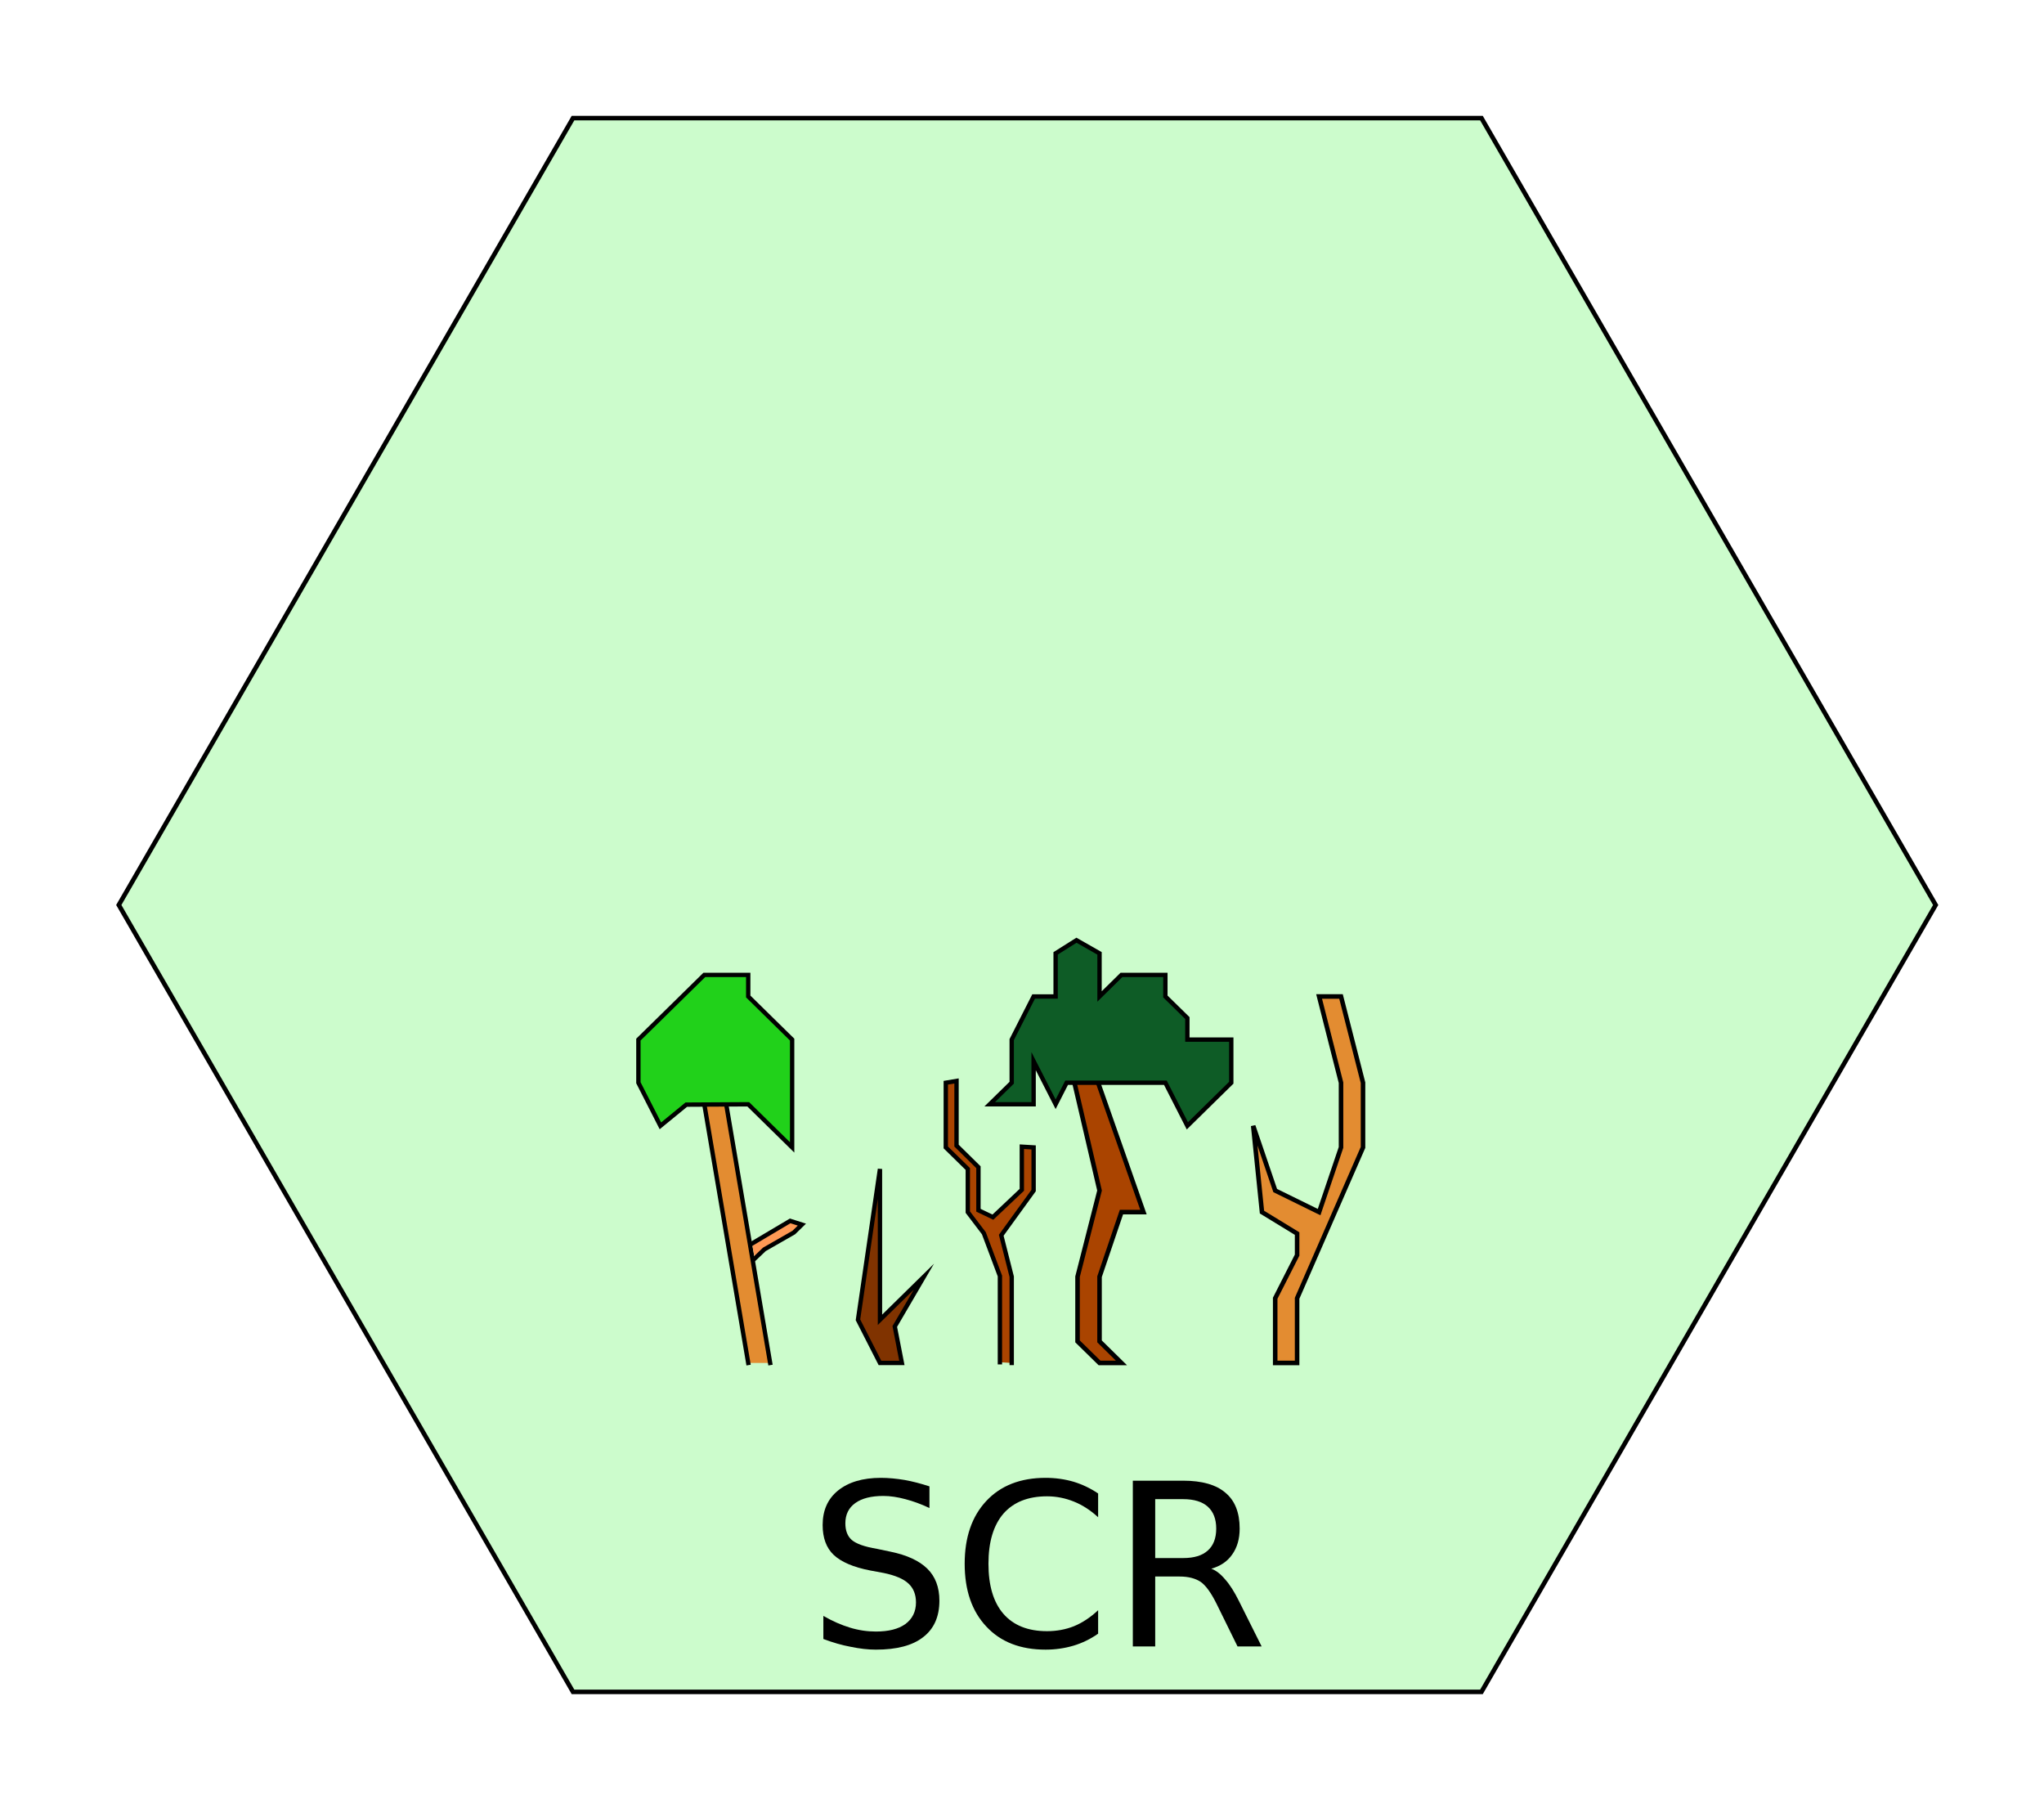
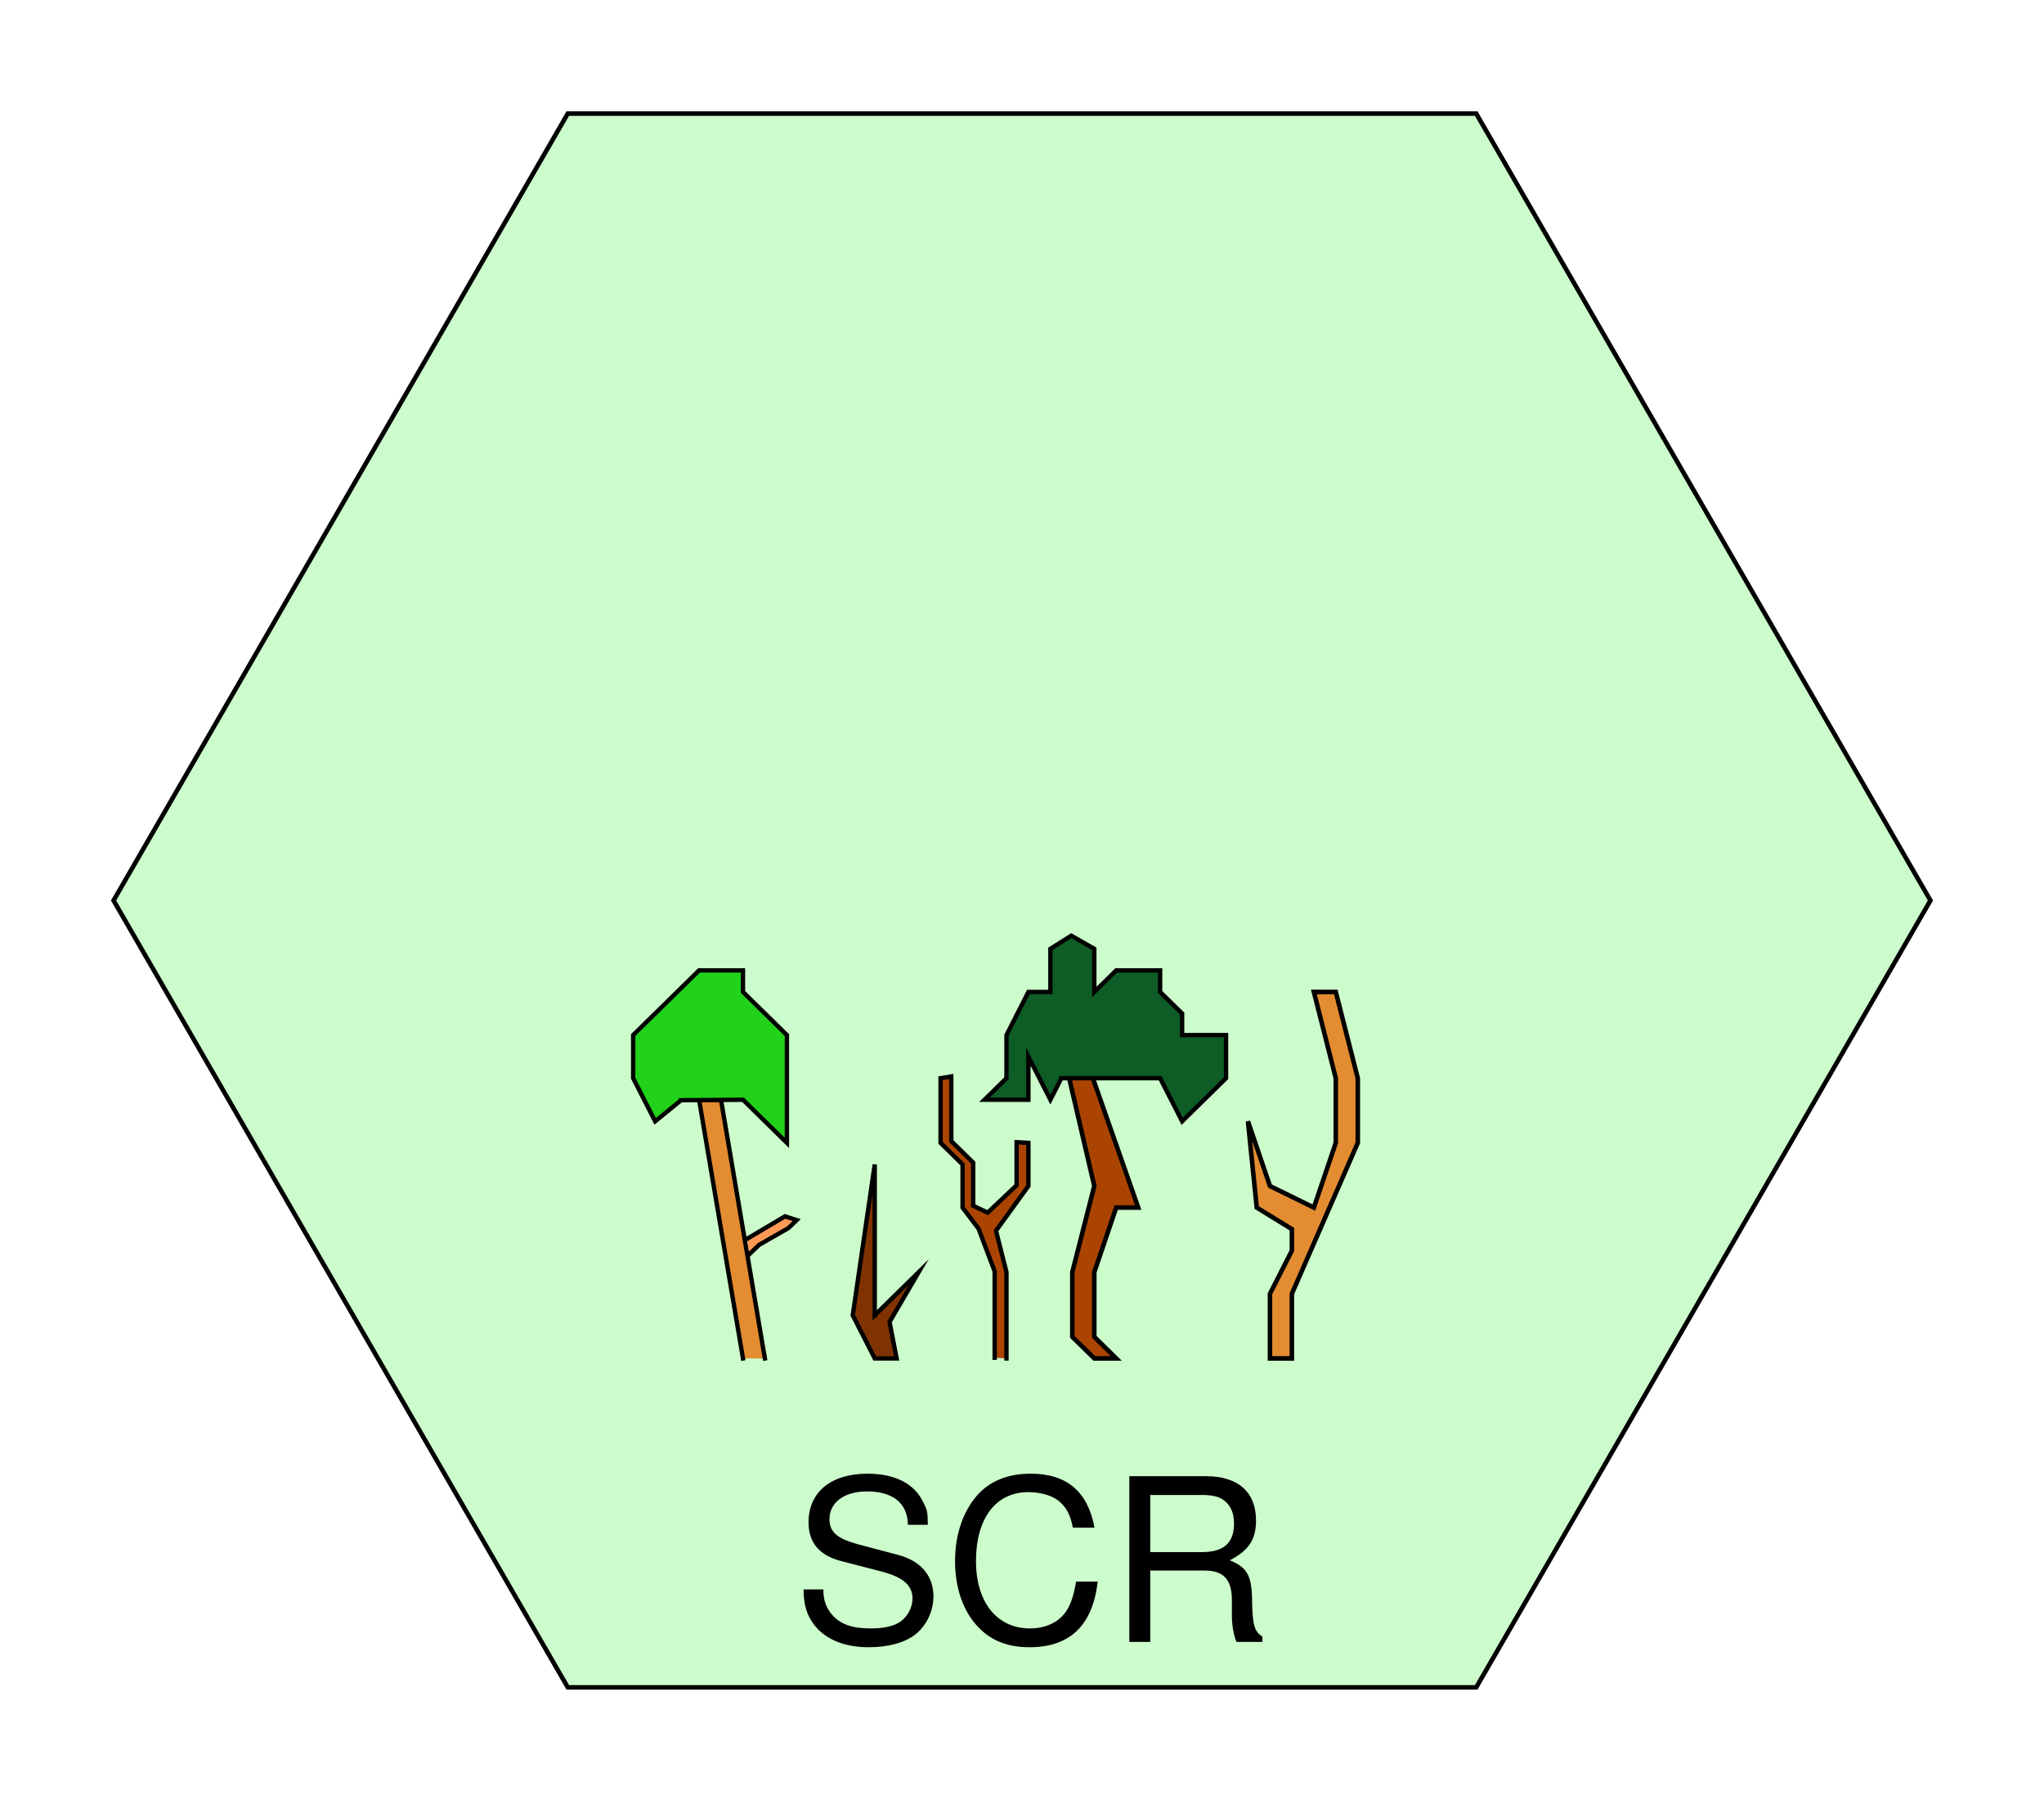
- <svg xmlns="http://www.w3.org/2000/svg" xmlns:xlink="http://www.w3.org/1999/xlink" width="90pt" height="79pt" viewBox="0 0 90 79" version="1.1">
+ <svg xmlns="http://www.w3.org/2000/svg" xmlns:xlink="http://www.w3.org/1999/xlink" width="90" height="79" viewBox="0 0 90 79">
  <defs>
    <g>
-       <symbol overflow="visible" id="glyph0-0">
-         <path style="stroke:none;" d="M 0.5 1.766 L 0.5 -7.047 L 5.5 -7.047 L 5.5 1.766 Z M 1.062 1.219 L 4.938 1.219 L 4.938 -6.484 L 1.062 -6.484 Z " />
-       </symbol>
-       <symbol overflow="visible" id="glyph0-1">
-         <path style="stroke:none;" d="M 5.359 -7.047 L 5.359 -6.094 C 4.984 -6.27 4.629 -6.398 4.297 -6.484 C 3.961 -6.574 3.637 -6.625 3.328 -6.625 C 2.797 -6.625 2.383 -6.52 2.094 -6.312 C 1.801 -6.102 1.656 -5.805 1.656 -5.422 C 1.656 -5.098 1.75 -4.852 1.938 -4.688 C 2.133 -4.52 2.504 -4.387 3.047 -4.297 L 3.641 -4.172 C 4.367 -4.023 4.91 -3.773 5.266 -3.422 C 5.617 -3.078 5.797 -2.605 5.797 -2.016 C 5.797 -1.305 5.555 -0.77 5.078 -0.406 C 4.609 -0.039 3.914 0.141 3 0.141 C 2.656 0.141 2.285 0.098 1.891 0.016 C 1.504 -0.055 1.102 -0.172 0.688 -0.328 L 0.688 -1.344 C 1.09 -1.113 1.484 -0.941 1.859 -0.828 C 2.242 -0.711 2.625 -0.656 3 -0.656 C 3.559 -0.656 3.992 -0.766 4.297 -0.984 C 4.605 -1.211 4.766 -1.531 4.766 -1.938 C 4.766 -2.289 4.652 -2.566 4.438 -2.766 C 4.219 -2.973 3.852 -3.129 3.344 -3.234 L 2.75 -3.344 C 2.008 -3.488 1.473 -3.719 1.141 -4.031 C 0.816 -4.34 0.656 -4.781 0.656 -5.344 C 0.656 -5.988 0.879 -6.492 1.328 -6.859 C 1.785 -7.23 2.414 -7.422 3.219 -7.422 C 3.559 -7.422 3.91 -7.387 4.266 -7.328 C 4.617 -7.266 4.984 -7.168 5.359 -7.047 Z " />
-       </symbol>
-       <symbol overflow="visible" id="glyph0-2">
-         <path style="stroke:none;" d="M 6.438 -6.734 L 6.438 -5.688 C 6.102 -5.996 5.746 -6.227 5.375 -6.375 C 5 -6.527 4.602 -6.609 4.188 -6.609 C 3.352 -6.609 2.711 -6.352 2.266 -5.844 C 1.828 -5.332 1.609 -4.598 1.609 -3.641 C 1.609 -2.68 1.828 -1.945 2.266 -1.438 C 2.711 -0.926 3.352 -0.672 4.188 -0.672 C 4.602 -0.672 5 -0.742 5.375 -0.891 C 5.746 -1.043 6.102 -1.281 6.438 -1.594 L 6.438 -0.562 C 6.094 -0.32 5.727 -0.145 5.344 -0.031 C 4.957 0.082 4.551 0.141 4.125 0.141 C 3.02 0.141 2.148 -0.195 1.516 -0.875 C 0.879 -1.551 0.562 -2.473 0.562 -3.641 C 0.562 -4.805 0.879 -5.727 1.516 -6.406 C 2.148 -7.082 3.02 -7.422 4.125 -7.422 C 4.559 -7.422 4.973 -7.363 5.359 -7.25 C 5.742 -7.133 6.102 -6.961 6.438 -6.734 Z " />
-       </symbol>
-       <symbol overflow="visible" id="glyph0-3">
-         <path style="stroke:none;" d="M 4.438 -3.422 C 4.645 -3.348 4.848 -3.191 5.047 -2.953 C 5.254 -2.723 5.457 -2.402 5.656 -2 L 6.656 0 L 5.594 0 L 4.672 -1.875 C 4.43 -2.363 4.195 -2.688 3.969 -2.844 C 3.738 -2.996 3.43 -3.078 3.047 -3.078 L 1.969 -3.078 L 1.969 0 L 0.984 0 L 0.984 -7.297 L 3.203 -7.297 C 4.035 -7.297 4.656 -7.117 5.062 -6.766 C 5.477 -6.422 5.688 -5.895 5.688 -5.188 C 5.688 -4.727 5.574 -4.348 5.359 -4.047 C 5.148 -3.742 4.84 -3.535 4.438 -3.422 Z M 1.969 -6.484 L 1.969 -3.891 L 3.203 -3.891 C 3.68 -3.891 4.039 -4 4.281 -4.219 C 4.527 -4.434 4.656 -4.758 4.656 -5.188 C 4.656 -5.613 4.527 -5.938 4.281 -6.156 C 4.039 -6.371 3.68 -6.484 3.203 -6.484 Z " />
-       </symbol>
+       <g id="glyph-0-0">
+         <path d="M 5.953 -5.156 C 5.953 -5.656 5.938 -5.797 5.766 -6.125 C 5.375 -6.969 4.516 -7.406 3.297 -7.406 C 1.688 -7.406 0.703 -6.594 0.703 -5.266 C 0.703 -4.375 1.172 -3.812 2.125 -3.562 L 3.938 -3.094 C 4.875 -2.844 5.281 -2.484 5.281 -1.906 C 5.281 -1.516 5.062 -1.125 4.766 -0.906 C 4.469 -0.688 4.016 -0.594 3.422 -0.594 C 2.625 -0.594 2.094 -0.781 1.734 -1.203 C 1.469 -1.516 1.344 -1.875 1.359 -2.312 L 0.484 -2.312 C 0.484 -1.656 0.625 -1.203 0.906 -0.812 C 1.406 -0.125 2.25 0.234 3.359 0.234 C 4.234 0.234 4.938 0.031 5.406 -0.328 C 5.906 -0.719 6.203 -1.375 6.203 -2 C 6.203 -2.906 5.656 -3.562 4.656 -3.828 L 2.828 -4.312 C 1.953 -4.562 1.625 -4.844 1.625 -5.406 C 1.625 -6.141 2.281 -6.625 3.266 -6.625 C 4.422 -6.625 5.062 -6.109 5.078 -5.156 Z M 5.953 -5.156 " />
+       </g>
+       <g id="glyph-0-1">
+         <path d="M 6.625 -5.031 C 6.328 -6.625 5.406 -7.406 3.812 -7.406 C 2.828 -7.406 2.047 -7.094 1.5 -6.5 C 0.844 -5.781 0.484 -4.734 0.484 -3.562 C 0.484 -2.359 0.844 -1.328 1.531 -0.625 C 2.094 -0.047 2.812 0.234 3.766 0.234 C 5.547 0.234 6.547 -0.734 6.766 -2.656 L 5.812 -2.656 C 5.734 -2.156 5.625 -1.812 5.484 -1.531 C 5.188 -0.938 4.562 -0.594 3.781 -0.594 C 2.328 -0.594 1.406 -1.75 1.406 -3.562 C 1.406 -5.438 2.281 -6.594 3.703 -6.594 C 4.297 -6.594 4.844 -6.422 5.141 -6.125 C 5.406 -5.875 5.562 -5.578 5.672 -5.031 Z M 6.625 -5.031 " />
+       </g>
+       <g id="glyph-0-2">
+         <path d="M 1.859 -3.141 L 4.266 -3.141 C 5.094 -3.141 5.453 -2.734 5.453 -1.844 L 5.453 -1.188 C 5.453 -0.734 5.531 -0.297 5.656 0 L 6.797 0 L 6.797 -0.234 C 6.438 -0.469 6.375 -0.734 6.344 -1.703 C 6.344 -2.906 6.156 -3.266 5.359 -3.594 C 6.188 -4.016 6.516 -4.5 6.516 -5.344 C 6.516 -6.594 5.734 -7.297 4.297 -7.297 L 0.938 -7.297 L 0.938 0 L 1.859 0 Z M 1.859 -3.953 L 1.859 -6.469 L 4.109 -6.469 C 4.625 -6.469 4.938 -6.391 5.156 -6.188 C 5.406 -5.984 5.547 -5.656 5.547 -5.219 C 5.547 -4.344 5.094 -3.953 4.109 -3.953 Z M 1.859 -3.953 " />
+       </g>
    </g>
  </defs>
-   <g id="surface9">
-     <path style="fill-rule:nonzero;fill:rgb(80%,99%,80%);fill-opacity:1;stroke-width:0.2;stroke-linecap:butt;stroke-linejoin:miter;stroke:rgb(0%,0%,0%);stroke-opacity:1;stroke-miterlimit:10;" d="M 40 0 L 20 34.641 L -20 34.641 L -40 0 L -20 -34.641 L 20 -34.641 Z " transform="matrix(1,0,0,1,45.23047,39.83984)" />
-     <path style="fill-rule:nonzero;fill:rgb(89.02%,54.902%,19.216%);fill-opacity:1;stroke-width:0.958;stroke-linecap:square;stroke-linejoin:miter;stroke:rgb(0%,0%,0%);stroke-opacity:1;stroke-miterlimit:10;" d="M 38.574 175.801 L 28.906 118.867 L 33.73 118.867 L 43.398 175.801 " transform="matrix(0.2,0,0,0.2,25.23047,24.83984)" />
-     <path style="fill-rule:nonzero;fill:rgb(12.941%,81.961%,10.196%);fill-opacity:1;stroke-width:0.958;stroke-linecap:square;stroke-linejoin:miter;stroke:rgb(0%,0%,0%);stroke-opacity:1;stroke-miterlimit:10;" d="M 24.941 118.945 L 19.238 123.613 L 14.395 114.121 L 14.395 104.629 L 19.238 99.883 L 28.906 90.391 L 38.574 90.391 L 38.574 95.137 L 48.242 104.629 L 48.242 128.359 L 38.574 118.867 Z " transform="matrix(0.2,0,0,0.2,25.23047,24.83984)" />
-     <path style="fill-rule:nonzero;fill:rgb(100%,60%,33.333%);fill-opacity:1;stroke-width:0.958;stroke-linecap:square;stroke-linejoin:miter;stroke:rgb(0%,0%,0%);stroke-opacity:1;stroke-miterlimit:10;" d="M 40.02 152.812 L 42.129 150.801 L 48.613 147.09 L 50.391 145.352 L 47.812 144.531 L 39.414 149.512 " transform="matrix(0.2,0,0,0.2,25.23047,24.83984)" />
-     <path style="fill-rule:nonzero;fill:rgb(50.196%,20%,0%);fill-opacity:1;stroke-width:0.958;stroke-linecap:square;stroke-linejoin:miter;stroke:rgb(0%,0%,0%);stroke-opacity:1;stroke-miterlimit:10;" d="M 67.578 166.309 L 67.578 133.105 L 62.734 166.309 L 67.578 175.801 L 72.402 175.801 L 70.84 167.773 L 77.246 156.816 Z " transform="matrix(0.2,0,0,0.2,25.23047,24.83984)" />
-     <path style="fill-rule:nonzero;fill:rgb(66.667%,26.667%,0%);fill-opacity:1;stroke-width:1;stroke-linecap:butt;stroke-linejoin:miter;stroke:rgb(0%,0%,0%);stroke-opacity:1;stroke-miterlimit:4;" d="M 115.918 175.801 L 111.074 171.055 L 111.074 156.816 L 115.918 137.852 L 110.352 113.965 L 115.547 113.965 L 125.586 142.598 L 120.742 142.598 L 115.918 156.816 L 115.918 171.055 L 120.742 175.801 Z " transform="matrix(0.2,0,0,0.2,25.23047,24.83984)" />
-     <path style="fill-rule:nonzero;fill:rgb(5.49%,36.078%,14.902%);fill-opacity:1;stroke-width:0.958;stroke-linecap:square;stroke-linejoin:miter;stroke:rgb(0%,0%,0%);stroke-opacity:1;stroke-miterlimit:10;" d="M 108.672 114.121 L 106.25 118.867 L 101.406 109.375 L 101.406 118.867 L 91.738 118.867 L 96.582 114.121 L 96.582 104.629 L 101.406 95.137 L 106.25 95.137 L 106.25 85.645 L 110.84 82.754 L 115.918 85.645 L 115.918 95.137 L 120.742 90.391 L 130.41 90.391 L 130.41 95.137 L 135.254 99.883 L 135.254 104.629 L 144.922 104.629 L 144.922 114.121 L 135.254 123.613 L 130.41 114.121 Z " transform="matrix(0.2,0,0,0.2,25.23047,24.83984)" />
-     <path style="fill-rule:nonzero;fill:rgb(89.02%,54.902%,19.216%);fill-opacity:1;stroke-width:1;stroke-linecap:butt;stroke-linejoin:miter;stroke:rgb(0%,0%,0%);stroke-opacity:1;stroke-miterlimit:4;" d="M 154.59 175.801 L 154.59 161.562 L 159.414 152.07 L 159.414 147.324 L 151.68 142.598 L 149.746 123.613 L 154.59 137.852 L 164.258 142.598 L 169.082 128.359 L 169.082 114.121 L 164.258 95.137 L 169.082 95.137 L 173.926 114.121 L 173.926 128.359 L 159.414 161.562 L 159.414 175.801 Z " transform="matrix(0.2,0,0,0.2,25.23047,24.83984)" />
-     <path style="fill-rule:nonzero;fill:rgb(66.667%,26.667%,0%);fill-opacity:1;stroke-width:0.958;stroke-linecap:square;stroke-linejoin:miter;stroke:rgb(0%,0%,0%);stroke-opacity:1;stroke-miterlimit:10;" d="M 96.582 175.801 L 96.582 156.816 L 94.277 147.695 L 101.406 137.852 L 101.406 128.359 L 98.809 128.203 L 98.809 137.695 L 92.441 143.711 L 89.258 142.188 L 89.258 132.715 L 84.434 127.969 L 84.434 113.73 L 82.07 114.121 L 82.07 128.359 L 86.914 133.105 L 86.914 142.598 L 90.449 147.246 L 93.984 156.66 L 93.984 175.645 " transform="matrix(0.2,0,0,0.2,25.23047,24.83984)" />
-     <g style="fill:rgb(0%,0%,0%);fill-opacity:1;">
-       <use xlink:href="#glyph0-1" x="35.566" y="72.48" />
-       <use xlink:href="#glyph0-2" x="41.914" y="72.48" />
-       <use xlink:href="#glyph0-3" x="48.896" y="72.48" />
-     </g>
+   <path fill-rule="nonzero" fill="rgb(80%, 99%, 80%)" fill-opacity="1" stroke-width="0.2" stroke-linecap="butt" stroke-linejoin="miter" stroke="rgb(0%, 0%, 0%)" stroke-opacity="1" stroke-miterlimit="10" d="M 40 -0 L 20 34.64 L -20 34.64 L -40 -0 L -20 -34.641 L 20 -34.641 Z M 40 -0 " transform="matrix(1, 0, 0, 1, 45, 39.64102)" />
+   <path fill-rule="nonzero" fill="rgb(89.02%, 54.902%, 19.216%)" fill-opacity="1" stroke-width="0.958" stroke-linecap="square" stroke-linejoin="miter" stroke="rgb(0%, 0%, 0%)" stroke-opacity="1" stroke-miterlimit="10" d="M 38.574 175.799 L 28.906 118.865 L 33.73 118.865 L 43.398 175.799 " transform="matrix(0.2, 0, 0, 0.2, 25, 24.64102)" />
+   <path fill-rule="nonzero" fill="rgb(12.941%, 81.961%, 10.196%)" fill-opacity="1" stroke-width="0.958" stroke-linecap="square" stroke-linejoin="miter" stroke="rgb(0%, 0%, 0%)" stroke-opacity="1" stroke-miterlimit="10" d="M 24.941 118.963 L 19.238 123.611 L 14.395 114.119 L 14.395 104.627 L 19.238 99.881 L 28.906 90.389 L 38.574 90.389 L 38.574 95.135 L 48.242 104.627 L 48.242 128.357 L 38.574 118.865 Z M 24.941 118.963 " transform="matrix(0.2, 0, 0, 0.2, 25, 24.64102)" />
+   <path fill-rule="nonzero" fill="rgb(100%, 60%, 33.333%)" fill-opacity="1" stroke-width="0.958" stroke-linecap="square" stroke-linejoin="miter" stroke="rgb(0%, 0%, 0%)" stroke-opacity="1" stroke-miterlimit="10" d="M 40.02 152.811 L 42.129 150.799 L 48.613 147.088 L 50.391 145.35 L 47.812 144.529 L 39.414 149.51 " transform="matrix(0.2, 0, 0, 0.2, 25, 24.64102)" />
+   <path fill-rule="nonzero" fill="rgb(50.196%, 20%, 0%)" fill-opacity="1" stroke-width="0.958" stroke-linecap="square" stroke-linejoin="miter" stroke="rgb(0%, 0%, 0%)" stroke-opacity="1" stroke-miterlimit="10" d="M 67.578 166.307 L 67.578 133.104 L 62.734 166.307 L 67.578 175.799 L 72.402 175.799 L 70.84 167.771 L 77.246 156.814 Z M 67.578 166.307 " transform="matrix(0.2, 0, 0, 0.2, 25, 24.64102)" />
+   <path fill-rule="nonzero" fill="rgb(66.667%, 26.667%, 0%)" fill-opacity="1" stroke-width="1" stroke-linecap="butt" stroke-linejoin="miter" stroke="rgb(0%, 0%, 0%)" stroke-opacity="1" stroke-miterlimit="4" d="M 115.918 175.799 L 111.074 171.053 L 111.074 156.814 L 115.918 137.85 L 110.352 113.963 L 115.547 113.963 L 125.586 142.596 L 120.742 142.596 L 115.918 156.814 L 115.918 171.053 L 120.742 175.799 Z M 115.918 175.799 " transform="matrix(0.2, 0, 0, 0.2, 25, 24.64102)" />
+   <path fill-rule="nonzero" fill="rgb(5.49%, 36.078%, 14.902%)" fill-opacity="1" stroke-width="0.958" stroke-linecap="square" stroke-linejoin="miter" stroke="rgb(0%, 0%, 0%)" stroke-opacity="1" stroke-miterlimit="10" d="M 108.672 114.119 L 106.25 118.865 L 101.406 109.373 L 101.406 118.865 L 91.738 118.865 L 96.582 114.119 L 96.582 104.627 L 101.406 95.135 L 106.25 95.135 L 106.25 85.643 L 110.84 82.752 L 115.918 85.643 L 115.918 95.135 L 120.742 90.389 L 130.41 90.389 L 130.41 95.135 L 135.254 99.881 L 135.254 104.627 L 144.922 104.627 L 144.922 114.119 L 135.254 123.611 L 130.41 114.119 Z M 108.672 114.119 " transform="matrix(0.2, 0, 0, 0.2, 25, 24.64102)" />
+   <path fill-rule="nonzero" fill="rgb(89.02%, 54.902%, 19.216%)" fill-opacity="1" stroke-width="1" stroke-linecap="butt" stroke-linejoin="miter" stroke="rgb(0%, 0%, 0%)" stroke-opacity="1" stroke-miterlimit="4" d="M 154.59 175.799 L 154.59 161.561 L 159.414 152.088 L 159.414 147.342 L 151.68 142.596 L 149.746 123.611 L 154.59 137.85 L 164.258 142.596 L 169.082 128.357 L 169.082 114.119 L 164.258 95.135 L 169.082 95.135 L 173.926 114.119 L 173.926 128.357 L 159.414 161.561 L 159.414 175.799 Z M 154.59 175.799 " transform="matrix(0.2, 0, 0, 0.2, 25, 24.64102)" />
+   <path fill-rule="nonzero" fill="rgb(66.667%, 26.667%, 0%)" fill-opacity="1" stroke-width="0.958" stroke-linecap="square" stroke-linejoin="miter" stroke="rgb(0%, 0%, 0%)" stroke-opacity="1" stroke-miterlimit="10" d="M 96.582 175.799 L 96.582 156.814 L 94.277 147.693 L 101.406 137.85 L 101.406 128.357 L 98.809 128.201 L 98.809 137.693 L 92.441 143.709 L 89.258 142.205 L 89.258 132.713 L 84.434 127.967 L 84.434 113.729 L 82.07 114.119 L 82.07 128.357 L 86.914 133.104 L 86.914 142.596 L 90.449 147.264 L 93.984 156.658 L 93.984 175.643 " transform="matrix(0.2, 0, 0, 0.2, 25, 24.64102)" />
+   <g fill="rgb(0%, 0%, 0%)" fill-opacity="1">
+     <use xlink:href="#glyph-0-0" x="34.898" y="72.281" />
+     <use xlink:href="#glyph-0-1" x="41.568" y="72.281" />
+     <use xlink:href="#glyph-0-2" x="48.788" y="72.281" />
  </g>
</svg>
